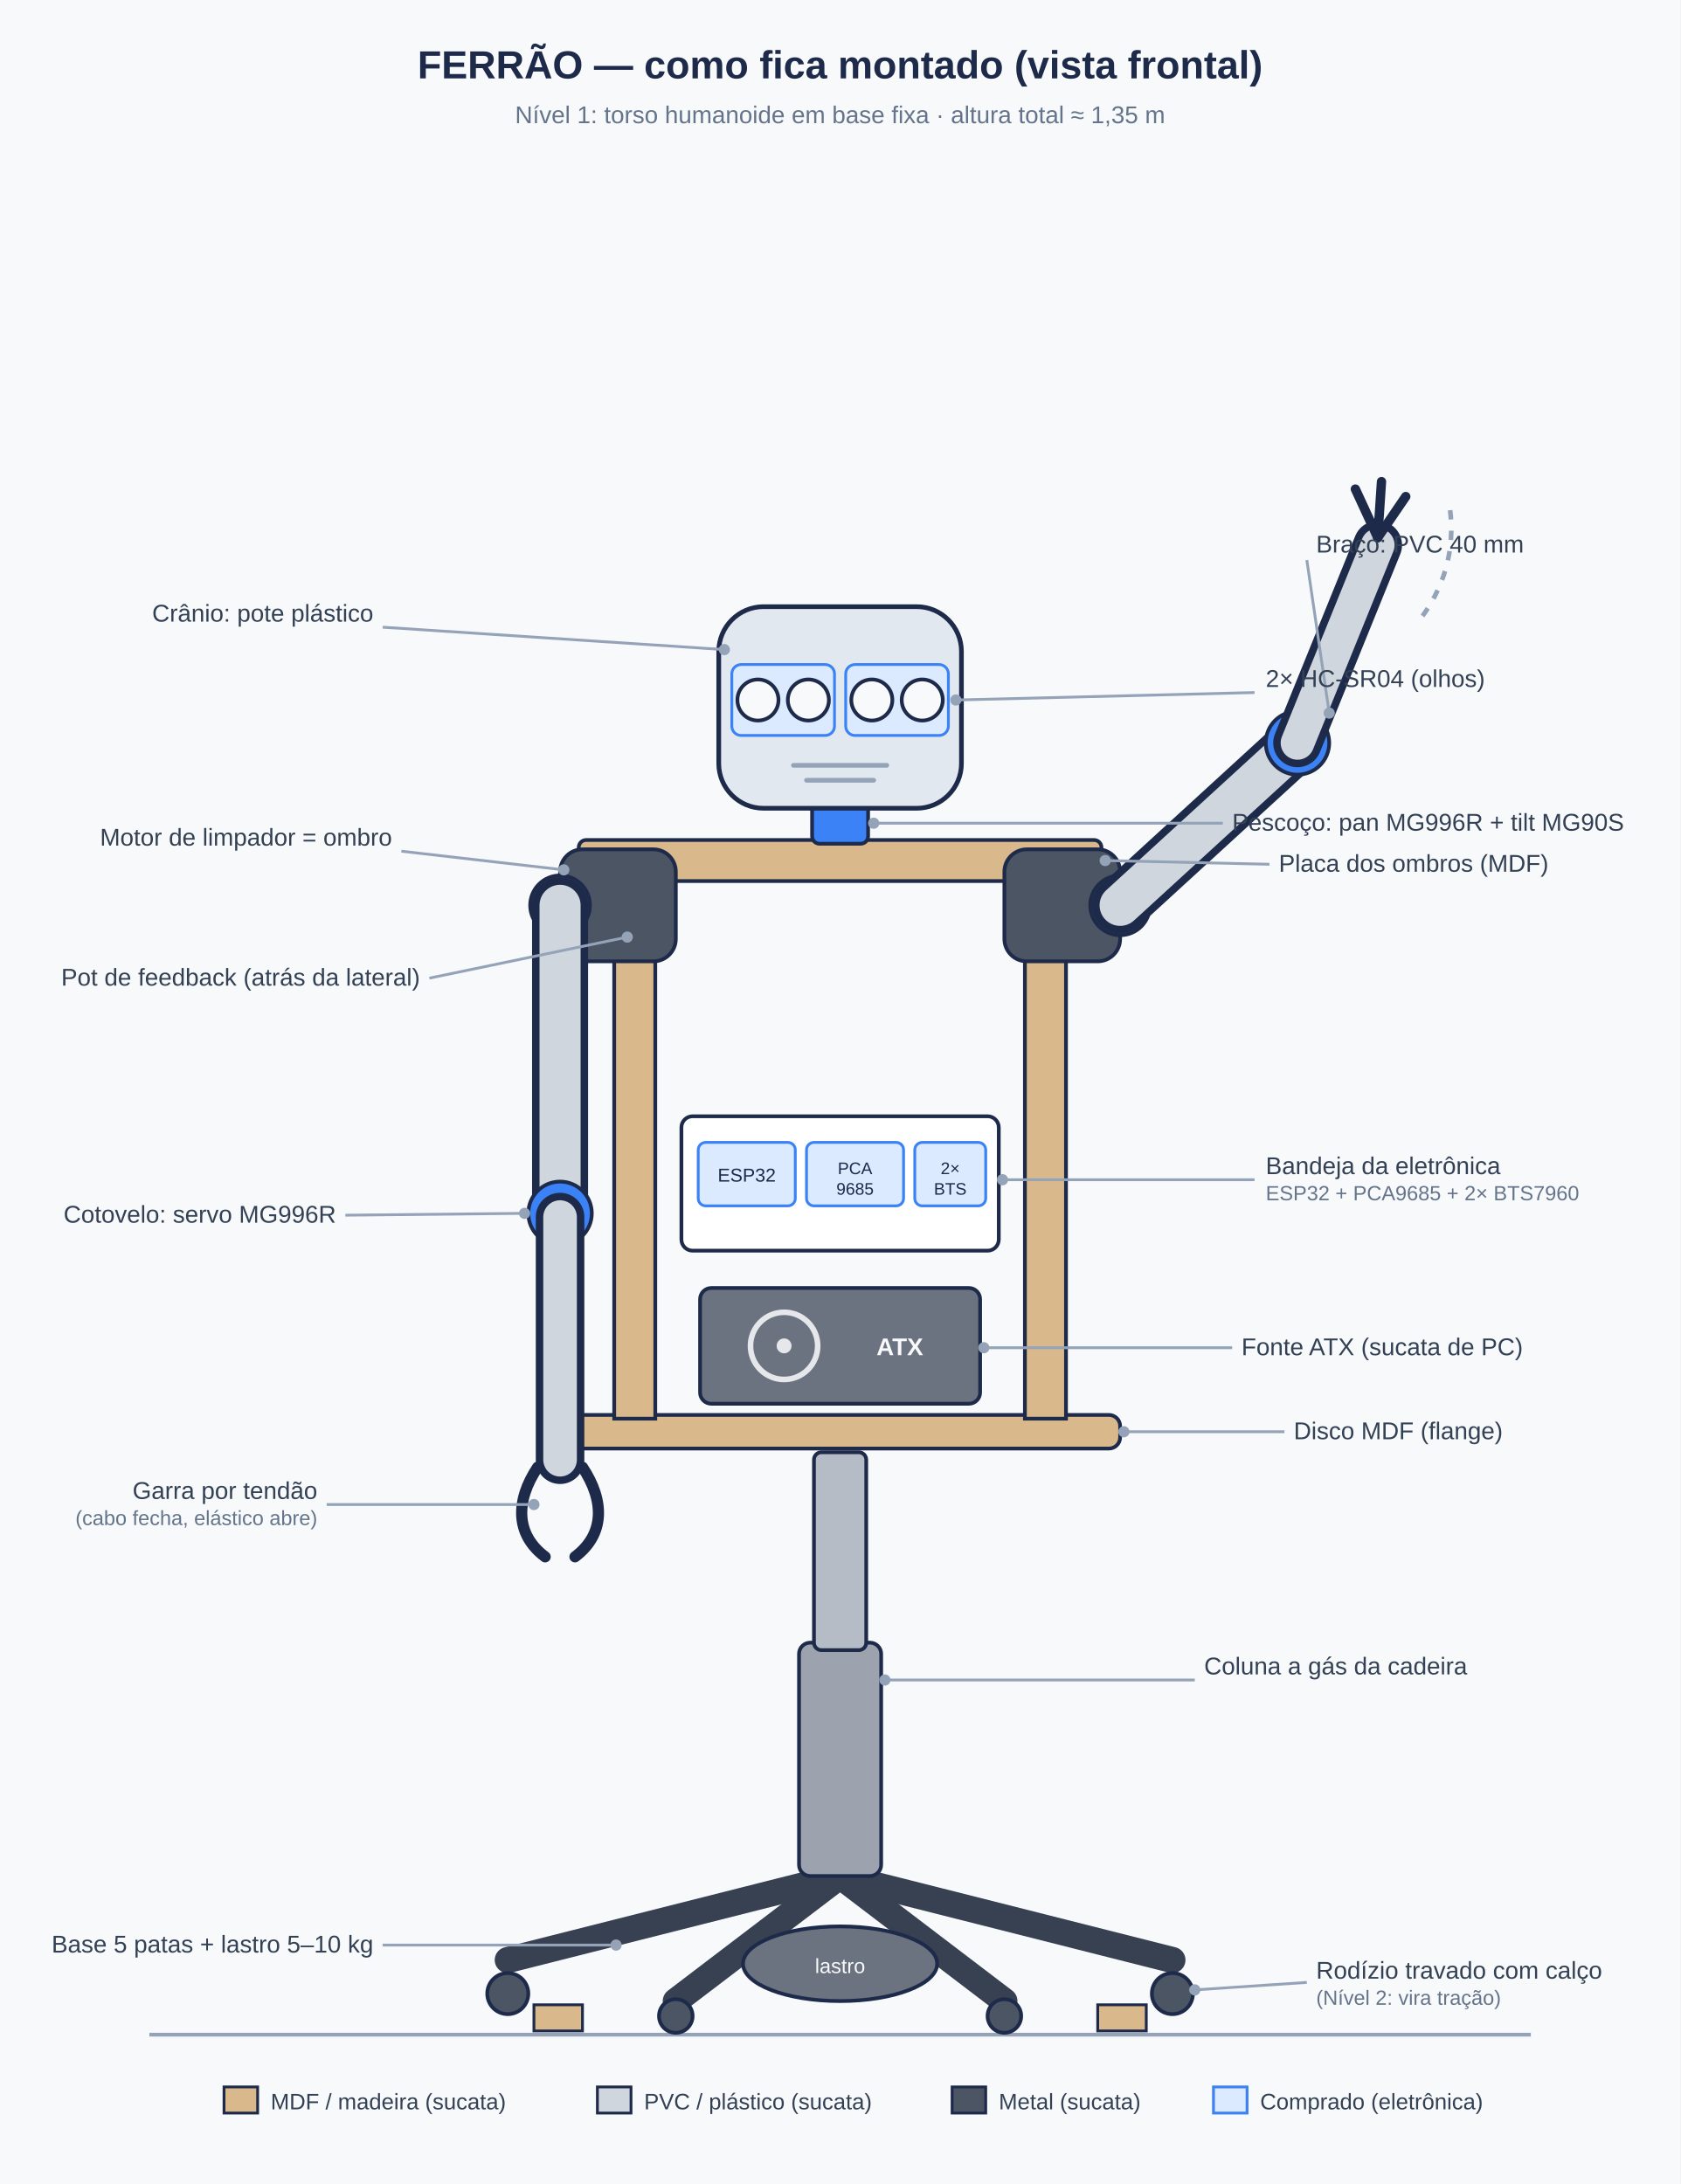
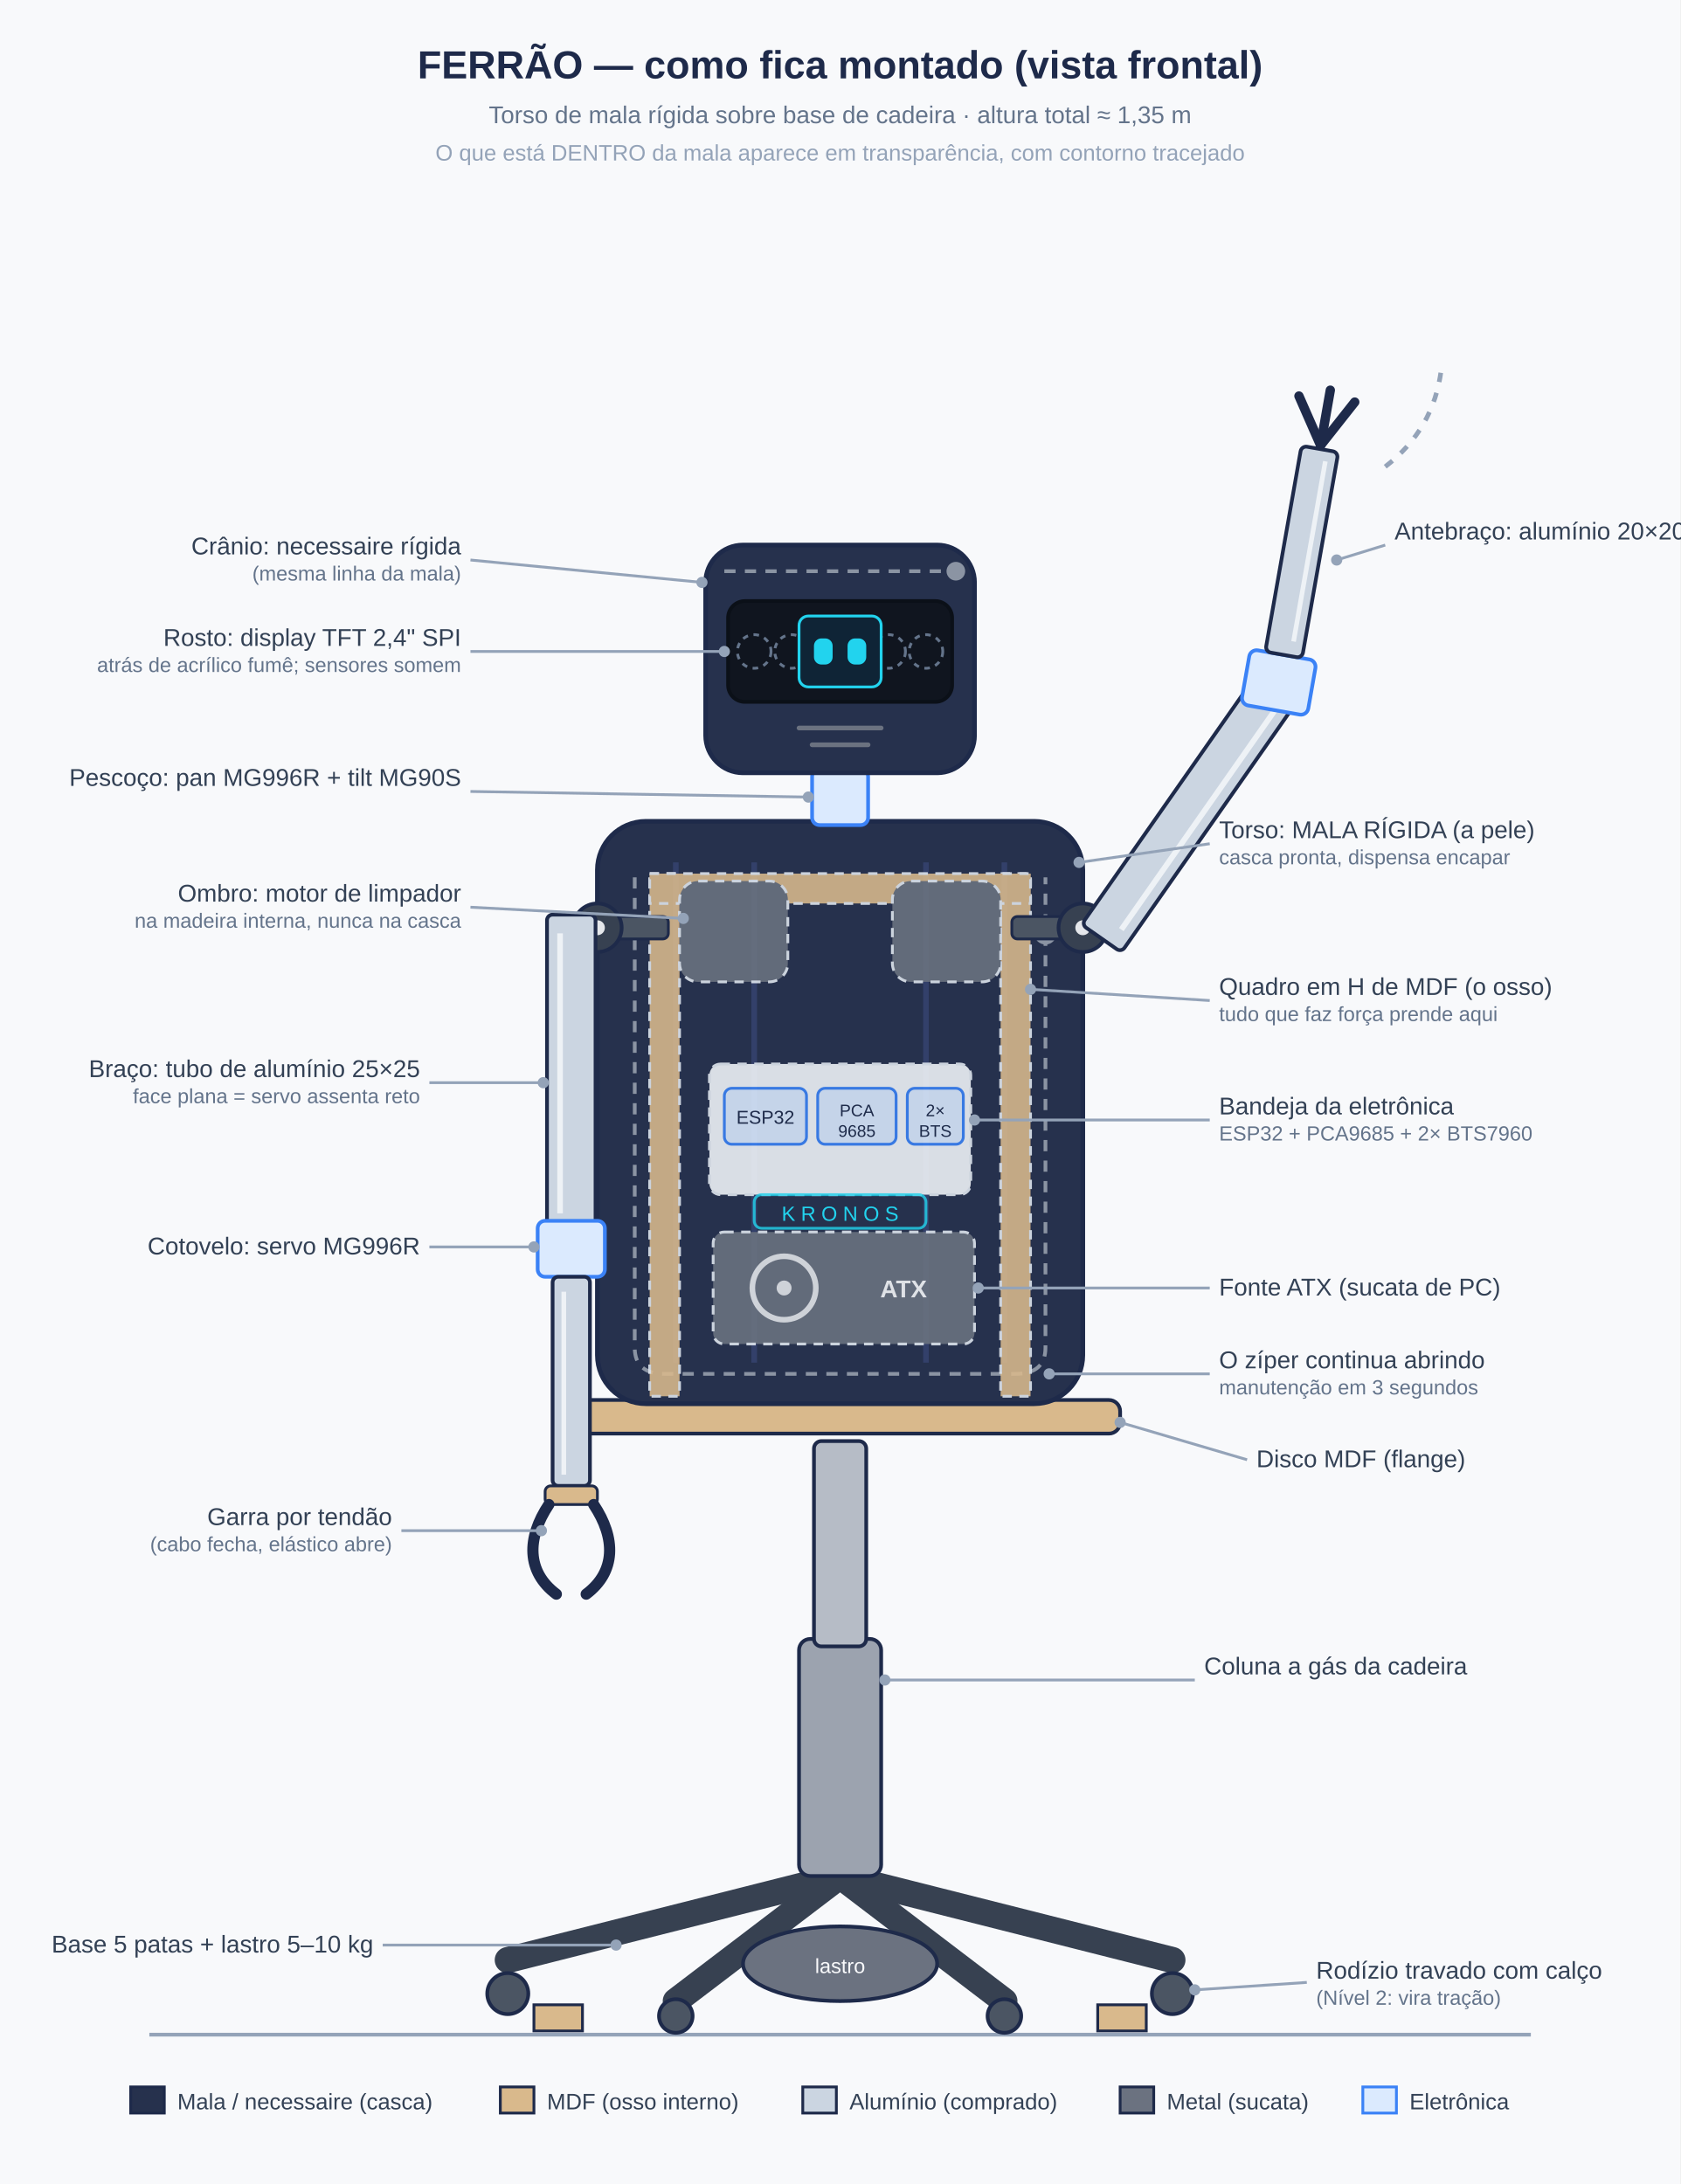
<svg xmlns="http://www.w3.org/2000/svg" viewBox="0 0 900 1170" font-family="Segoe UI, Arial, sans-serif">
  <rect width="900" height="1170" fill="#f8f9fb" />
  <text x="450" y="42" text-anchor="middle" font-size="21" font-weight="bold" fill="#1e2a4a">FERRÃO — como fica montado (vista frontal)</text>
-   <text x="450" y="66" text-anchor="middle" font-size="13" fill="#64748b">Nível 1: torso humanoide em base fixa · altura total ≈ 1,35 m</text>
+   <text x="450" y="66" text-anchor="middle" font-size="13" fill="#64748b">Torso de mala rígida sobre base de cadeira · altura total ≈ 1,35 m</text>
+   <text x="450" y="86" text-anchor="middle" font-size="12" fill="#94a3b8">O que está DENTRO da mala aparece em transparência, com contorno tracejado</text>
  <line x1="80" y1="1090" x2="820" y2="1090" stroke="#94a3b8" stroke-width="2" />
  <g stroke="#374151" stroke-width="14" stroke-linecap="round">
    <line x1="450" y1="1005" x2="272" y2="1050" />
    <line x1="450" y1="1005" x2="628" y2="1050" />
    <line x1="450" y1="1005" x2="362" y2="1072" />
    <line x1="450" y1="1005" x2="538" y2="1072" />
  </g>
  <g fill="#4b5563" stroke="#1e2a4a" stroke-width="2">
    <circle cx="272" cy="1068" r="11" />
    <circle cx="628" cy="1068" r="11" />
    <circle cx="362" cy="1080" r="9" />
    <circle cx="538" cy="1080" r="9" />
  </g>
  <rect x="286" y="1074" width="26" height="14" fill="#d9b98c" stroke="#1e2a4a" stroke-width="1.5" />
  <rect x="588" y="1074" width="26" height="14" fill="#d9b98c" stroke="#1e2a4a" stroke-width="1.5" />
  <ellipse cx="450" cy="1052" rx="52" ry="20" fill="#6b7280" stroke="#1e2a4a" stroke-width="2" />
  <text x="450" y="1057" text-anchor="middle" font-size="11" fill="#f8f9fb">lastro</text>
-   <rect x="428" y="880" width="44" height="125" rx="6" fill="#9ca3af" stroke="#1e2a4a" stroke-width="2" />
-   <rect x="436" y="778" width="28" height="106" rx="4" fill="#b6bcc6" stroke="#1e2a4a" stroke-width="2" />
-   <rect x="300" y="758" width="300" height="18" rx="6" fill="#d9b98c" stroke="#1e2a4a" stroke-width="2" />
-   <rect x="329" y="470" width="22" height="290" fill="#d9b98c" stroke="#1e2a4a" stroke-width="2" />
-   <rect x="549" y="470" width="22" height="290" fill="#d9b98c" stroke="#1e2a4a" stroke-width="2" />
-   <rect x="310" y="450" width="280" height="22" rx="4" fill="#d9b98c" stroke="#1e2a4a" stroke-width="2" />
-   <rect x="375" y="690" width="150" height="62" rx="6" fill="#6b7280" stroke="#1e2a4a" stroke-width="2" />
-   <circle cx="420" cy="721" r="18" fill="none" stroke="#e5e7eb" stroke-width="3" />
-   <circle cx="420" cy="721" r="4" fill="#e5e7eb" />
-   <text x="482" y="726" text-anchor="middle" font-size="13" font-weight="bold" fill="#f8f9fb">ATX</text>
-   <rect x="365" y="598" width="170" height="72" rx="6" fill="#ffffff" stroke="#1e2a4a" stroke-width="2" />
-   <rect x="374" y="612" width="52" height="34" rx="4" fill="#dbeafe" stroke="#3b82f6" stroke-width="1.5" />
-   <text x="400" y="633" text-anchor="middle" font-size="10" fill="#1e2a4a">ESP32</text>
-   <rect x="432" y="612" width="52" height="34" rx="4" fill="#dbeafe" stroke="#3b82f6" stroke-width="1.5" />
-   <text x="458" y="629" text-anchor="middle" font-size="9" fill="#1e2a4a">PCA</text>
-   <text x="458" y="640" text-anchor="middle" font-size="9" fill="#1e2a4a">9685</text>
-   <rect x="490" y="612" width="38" height="34" rx="4" fill="#dbeafe" stroke="#3b82f6" stroke-width="1.5" />
-   <text x="509" y="629" text-anchor="middle" font-size="9" fill="#1e2a4a">2×</text>
-   <text x="509" y="640" text-anchor="middle" font-size="9" fill="#1e2a4a">BTS</text>
-   <rect x="300" y="455" width="62" height="60" rx="12" fill="#4b5563" stroke="#1e2a4a" stroke-width="2" />
-   <rect x="538" y="455" width="62" height="60" rx="12" fill="#4b5563" stroke="#1e2a4a" stroke-width="2" />
-   <circle cx="300" cy="485" r="16" fill="#374151" stroke="#1e2a4a" stroke-width="2" />
-   <circle cx="300" cy="485" r="5" fill="#e5e7eb" />
-   <circle cx="600" cy="485" r="16" fill="#374151" stroke="#1e2a4a" stroke-width="2" />
-   <circle cx="600" cy="485" r="5" fill="#e5e7eb" />
-   <line x1="300" y1="485" x2="300" y2="648" stroke="#1e2a4a" stroke-width="30" stroke-linecap="round" />
-   <line x1="300" y1="485" x2="300" y2="648" stroke="#cfd6dd" stroke-width="22" stroke-linecap="round" />
-   <circle cx="300" cy="650" r="17" fill="#3b82f6" stroke="#1e2a4a" stroke-width="2" />
-   <line x1="300" y1="652" x2="300" y2="782" stroke="#1e2a4a" stroke-width="26" stroke-linecap="round" />
-   <line x1="300" y1="652" x2="300" y2="782" stroke="#cfd6dd" stroke-width="18" stroke-linecap="round" />
-   <path d="M 288 786 C 276 804 276 822 292 834" fill="none" stroke="#1e2a4a" stroke-width="6" stroke-linecap="round" />
-   <path d="M 312 786 C 324 804 324 822 308 834" fill="none" stroke="#1e2a4a" stroke-width="6" stroke-linecap="round" />
-   <line x1="600" y1="485" x2="695" y2="398" stroke="#1e2a4a" stroke-width="30" stroke-linecap="round" />
-   <line x1="600" y1="485" x2="695" y2="398" stroke="#cfd6dd" stroke-width="22" stroke-linecap="round" />
-   <circle cx="695" cy="398" r="17" fill="#3b82f6" stroke="#1e2a4a" stroke-width="2" />
-   <line x1="695" y1="398" x2="738" y2="292" stroke="#1e2a4a" stroke-width="26" stroke-linecap="round" />
-   <line x1="695" y1="398" x2="738" y2="292" stroke="#cfd6dd" stroke-width="18" stroke-linecap="round" />
-   <g stroke="#1e2a4a" stroke-width="5" stroke-linecap="round">
-     <line x1="738" y1="288" x2="726" y2="262" />
-     <line x1="738" y1="288" x2="740" y2="258" />
-     <line x1="738" y1="288" x2="753" y2="266" />
+   <rect x="428" y="878" width="44" height="127" rx="6" fill="#9ca3af" stroke="#1e2a4a" stroke-width="2" />
+   <rect x="436" y="772" width="28" height="110" rx="4" fill="#b6bcc6" stroke="#1e2a4a" stroke-width="2" />
+   <rect x="300" y="750" width="300" height="18" rx="6" fill="#d9b98c" stroke="#1e2a4a" stroke-width="2" />
+   <rect x="320" y="440" width="260" height="312" rx="26" fill="#26314d" stroke="#1e2a4a" stroke-width="2.5" />
+   <g stroke="#33406a" stroke-width="3">
+     <line x1="362" y1="462" x2="362" y2="730" />
+     <line x1="404" y1="462" x2="404" y2="730" />
+     <line x1="496" y1="462" x2="496" y2="730" />
+     <line x1="538" y1="462" x2="538" y2="730" />
  </g>
-   <path d="M 762 330 q 20 -28 14 -62" fill="none" stroke="#94a3b8" stroke-width="2.5" stroke-dasharray="5 6" />
-   <rect x="435" y="430" width="30" height="22" rx="4" fill="#3b82f6" stroke="#1e2a4a" stroke-width="2" />
-   <rect x="385" y="325" width="130" height="108" rx="24" fill="#e2e8f0" stroke="#1e2a4a" stroke-width="2.5" />
-   <rect x="392" y="356" width="55" height="38" rx="5" fill="#dbeafe" stroke="#3b82f6" stroke-width="1.5" />
-   <rect x="453" y="356" width="55" height="38" rx="5" fill="#dbeafe" stroke="#3b82f6" stroke-width="1.5" />
-   <g fill="#f8f9fb" stroke="#1e2a4a" stroke-width="2">
-     <circle cx="406" cy="375" r="11" />
-     <circle cx="433" cy="375" r="11" />
-     <circle cx="467" cy="375" r="11" />
-     <circle cx="494" cy="375" r="11" />
+   <path d="M 340 470 L 340 722 Q 340 736 356 736 L 544 736 Q 560 736 560 722 L 560 470" fill="none" stroke="#8b94a3" stroke-width="2" stroke-dasharray="6 5" />
+   <circle cx="560" cy="500" r="6" fill="#8b94a3" />
+   <g opacity="0.88">
+     <g fill="#d9b98c" stroke="#e2e8f0" stroke-width="1.5" stroke-dasharray="5 4">
+       <rect x="348" y="468" width="16" height="280" />
+       <rect x="536" y="468" width="16" height="280" />
+       <rect x="348" y="468" width="204" height="16" />
+     </g>
+     <g fill="#6b7280" stroke="#e2e8f0" stroke-width="1.5" stroke-dasharray="5 4">
+       <rect x="364" y="472" width="58" height="54" rx="10" />
+       <rect x="478" y="472" width="58" height="54" rx="10" />
+     </g>
+     <rect x="380" y="570" width="140" height="70" rx="6" fill="#f1f5f9" stroke="#e2e8f0" stroke-width="1.5" stroke-dasharray="5 4" />
+     <rect x="388" y="583" width="44" height="30" rx="4" fill="#dbeafe" stroke="#3b82f6" stroke-width="1.5" />
+     <text x="410" y="602" text-anchor="middle" font-size="10" fill="#1e2a4a">ESP32</text>
+     <rect x="438" y="583" width="42" height="30" rx="4" fill="#dbeafe" stroke="#3b82f6" stroke-width="1.5" />
+     <text x="459" y="598" text-anchor="middle" font-size="9" fill="#1e2a4a">PCA</text>
+     <text x="459" y="609" text-anchor="middle" font-size="9" fill="#1e2a4a">9685</text>
+     <rect x="486" y="583" width="30" height="30" rx="4" fill="#dbeafe" stroke="#3b82f6" stroke-width="1.5" />
+     <text x="501" y="598" text-anchor="middle" font-size="9" fill="#1e2a4a">2×</text>
+     <text x="501" y="609" text-anchor="middle" font-size="9" fill="#1e2a4a">BTS</text>
+     <rect x="382" y="660" width="140" height="60" rx="6" fill="#6b7280" stroke="#e2e8f0" stroke-width="1.5" stroke-dasharray="5 4" />
+     <circle cx="420" cy="690" r="17" fill="none" stroke="#e5e7eb" stroke-width="3" />
+     <circle cx="420" cy="690" r="4" fill="#e5e7eb" />
+     <text x="484" y="695" text-anchor="middle" font-size="13" font-weight="bold" fill="#f8f9fb">ATX</text>
  </g>
-   <g stroke="#94a3b8" stroke-width="2.5" stroke-linecap="round">
-     <line x1="425" y1="410" x2="475" y2="410" />
-     <line x1="432" y1="418" x2="468" y2="418" />
+   <rect x="404" y="640" width="92" height="18" rx="4" fill="none" stroke="#22d3ee" stroke-width="1.5" opacity="0.8" />
+   <text x="450" y="654" text-anchor="middle" font-size="11" fill="#22d3ee" letter-spacing="3">KRONOS</text>
+   <rect x="306" y="491" width="52" height="12" rx="3" fill="#4b5563" stroke="#1e2a4a" stroke-width="1.5" />
+   <rect x="542" y="491" width="52" height="12" rx="3" fill="#4b5563" stroke="#1e2a4a" stroke-width="1.5" />
+   <circle cx="320" cy="497" r="13" fill="#374151" stroke="#1e2a4a" stroke-width="2" />
+   <circle cx="320" cy="497" r="4" fill="#e5e7eb" />
+   <circle cx="580" cy="497" r="13" fill="#374151" stroke="#1e2a4a" stroke-width="2" />
+   <circle cx="580" cy="497" r="4" fill="#e5e7eb" />
+   <rect x="293" y="490" width="26" height="168" rx="3" fill="#cbd5e1" stroke="#1e2a4a" stroke-width="2" />
+   <line x1="300" y1="500" x2="300" y2="650" stroke="#eef2f6" stroke-width="3" />
+   <rect x="288" y="654" width="36" height="30" rx="4" fill="#dbeafe" stroke="#3b82f6" stroke-width="2" />
+   <rect x="296" y="684" width="20" height="112" rx="3" fill="#cbd5e1" stroke="#1e2a4a" stroke-width="2" />
+   <line x1="302" y1="692" x2="302" y2="790" stroke="#eef2f6" stroke-width="2.5" />
+   <rect x="292" y="796" width="28" height="10" rx="3" fill="#d9b98c" stroke="#1e2a4a" stroke-width="1.5" />
+   <path d="M 294 806 C 282 824 282 842 298 854" fill="none" stroke="#1e2a4a" stroke-width="6" stroke-linecap="round" />
+   <path d="M 318 806 C 330 824 330 842 314 854" fill="none" stroke="#1e2a4a" stroke-width="6" stroke-linecap="round" />
+   <g transform="rotate(-145 594 497)">
+     <rect x="581" y="490" width="26" height="168" rx="3" fill="#cbd5e1" stroke="#1e2a4a" stroke-width="2" />
+     <line x1="588" y1="500" x2="588" y2="650" stroke="#eef2f6" stroke-width="3" />
+     <g transform="rotate(-25 594 655)">
+       <rect x="576" y="642" width="36" height="30" rx="4" fill="#dbeafe" stroke="#3b82f6" stroke-width="2" />
+       <rect x="584" y="672" width="20" height="112" rx="3" fill="#cbd5e1" stroke="#1e2a4a" stroke-width="2" />
+       <line x1="590" y1="680" x2="590" y2="778" stroke="#eef2f6" stroke-width="2.5" />
+       <g stroke="#1e2a4a" stroke-width="5" stroke-linecap="round">
+         <line x1="594" y1="786" x2="580" y2="812" />
+         <line x1="594" y1="786" x2="594" y2="816" />
+         <line x1="594" y1="786" x2="610" y2="810" />
+       </g>
+     </g>
+   </g>
+   <path d="M 742 250 q 26 -20 30 -52" fill="none" stroke="#94a3b8" stroke-width="2.5" stroke-dasharray="5 6" />
+   <rect x="435" y="412" width="30" height="30" rx="4" fill="#dbeafe" stroke="#3b82f6" stroke-width="2" />
+   <rect x="378" y="292" width="144" height="122" rx="20" fill="#26314d" stroke="#1e2a4a" stroke-width="2.5" />
+   <path d="M 388 306 L 512 306" fill="none" stroke="#8b94a3" stroke-width="2" stroke-dasharray="6 5" />
+   <circle cx="512" cy="306" r="5" fill="#8b94a3" />
+   <rect x="390" y="322" width="120" height="54" rx="9" fill="#10151f" stroke="#0b1018" stroke-width="2" />
+   <g fill="none" stroke="#64748b" stroke-width="1.5" stroke-dasharray="3 3">
+     <circle cx="404" cy="349" r="9" />
+     <circle cx="424" cy="349" r="9" />
+     <circle cx="476" cy="349" r="9" />
+     <circle cx="496" cy="349" r="9" />
+   </g>
+   <rect x="428" y="330" width="44" height="38" rx="5" fill="#0f2436" stroke="#22d3ee" stroke-width="1.5" />
+   <g fill="#22d3ee">
+     <rect x="436" y="342" width="10" height="14" rx="4" />
+     <rect x="454" y="342" width="10" height="14" rx="4" />
+   </g>
+   <g stroke="#6b7280" stroke-width="2.5" stroke-linecap="round">
+     <line x1="428" y1="390" x2="472" y2="390" />
+     <line x1="435" y1="399" x2="465" y2="399" />
  </g>
  <g stroke="#94a3b8" stroke-width="1.5">
-     <line x1="205" y1="336" x2="388" y2="348" />
-     <line x1="215" y1="456" x2="302" y2="466" />
-     <line x1="230" y1="524" x2="336" y2="502" />
-     <line x1="185" y1="651" x2="281" y2="650" />
-     <line x1="175" y1="806" x2="286" y2="806" />
+     <line x1="252" y1="300" x2="376" y2="312" />
+     <line x1="252" y1="349" x2="388" y2="349" />
+     <line x1="252" y1="424" x2="433" y2="427" />
+     <line x1="252" y1="486" x2="366" y2="492" />
+     <line x1="230" y1="580" x2="291" y2="580" />
+     <line x1="230" y1="668" x2="286" y2="668" />
+     <line x1="215" y1="820" x2="290" y2="820" />
    <line x1="205" y1="1042" x2="330" y2="1042" />
-     <line x1="700" y1="300" x2="712" y2="382" />
-     <line x1="672" y1="371" x2="512" y2="375" />
-     <line x1="655" y1="441" x2="468" y2="441" />
-     <line x1="680" y1="463" x2="592" y2="461" />
-     <line x1="672" y1="632" x2="537" y2="632" />
-     <line x1="660" y1="722" x2="527" y2="722" />
-     <line x1="688" y1="767" x2="602" y2="767" />
+     <line x1="742" y1="292" x2="716" y2="300" />
+     <line x1="648" y1="452" x2="578" y2="462" />
+     <line x1="648" y1="536" x2="552" y2="530" />
+     <line x1="648" y1="600" x2="522" y2="600" />
+     <line x1="648" y1="690" x2="524" y2="690" />
+     <line x1="648" y1="736" x2="562" y2="736" />
+     <line x1="668" y1="782" x2="600" y2="762" />
    <line x1="640" y1="900" x2="474" y2="900" />
    <line x1="700" y1="1062" x2="640" y2="1066" />
  </g>
  <g fill="#94a3b8">
-     <circle cx="388" cy="348" r="3" />
-     <circle cx="302" cy="466" r="3" />
-     <circle cx="336" cy="502" r="3" />
-     <circle cx="281" cy="650" r="3" />
-     <circle cx="286" cy="806" r="3" />
+     <circle cx="376" cy="312" r="3" />
+     <circle cx="388" cy="349" r="3" />
+     <circle cx="433" cy="427" r="3" />
+     <circle cx="366" cy="492" r="3" />
+     <circle cx="291" cy="580" r="3" />
+     <circle cx="286" cy="668" r="3" />
+     <circle cx="290" cy="820" r="3" />
    <circle cx="330" cy="1042" r="3" />
-     <circle cx="712" cy="382" r="3" />
-     <circle cx="512" cy="375" r="3" />
-     <circle cx="468" cy="441" r="3" />
-     <circle cx="592" cy="461" r="3" />
-     <circle cx="537" cy="632" r="3" />
-     <circle cx="527" cy="722" r="3" />
-     <circle cx="602" cy="767" r="3" />
+     <circle cx="716" cy="300" r="3" />
+     <circle cx="578" cy="462" r="3" />
+     <circle cx="552" cy="530" r="3" />
+     <circle cx="522" cy="600" r="3" />
+     <circle cx="524" cy="690" r="3" />
+     <circle cx="562" cy="736" r="3" />
+     <circle cx="600" cy="762" r="3" />
    <circle cx="474" cy="900" r="3" />
    <circle cx="640" cy="1066" r="3" />
  </g>
  <g font-size="13" fill="#334155">
-     <text x="200" y="333" text-anchor="end">Crânio: pote plástico</text>
-     <text x="210" y="453" text-anchor="end">Motor de limpador = ombro</text>
-     <text x="225" y="528" text-anchor="end">Pot de feedback (atrás da lateral)</text>
-     <text x="180" y="655" text-anchor="end">Cotovelo: servo MG996R</text>
-     <text x="170" y="803" text-anchor="end">Garra por tendão</text>
-     <text x="170" y="817" text-anchor="end" font-size="11" fill="#64748b">(cabo fecha, elástico abre)</text>
+     <text x="247" y="297" text-anchor="end">Crânio: necessaire rígida</text>
+     <text x="247" y="311" text-anchor="end" font-size="11" fill="#64748b">(mesma linha da mala)</text>
+     <text x="247" y="346" text-anchor="end">Rosto: display TFT 2,4" SPI</text>
+     <text x="247" y="360" text-anchor="end" font-size="11" fill="#64748b">atrás de acrílico fumê; sensores somem</text>
+     <text x="247" y="421" text-anchor="end">Pescoço: pan MG996R + tilt MG90S</text>
+     <text x="247" y="483" text-anchor="end">Ombro: motor de limpador</text>
+     <text x="247" y="497" text-anchor="end" font-size="11" fill="#64748b">na madeira interna, nunca na casca</text>
+     <text x="225" y="577" text-anchor="end">Braço: tubo de alumínio 25×25</text>
+     <text x="225" y="591" text-anchor="end" font-size="11" fill="#64748b">face plana = servo assenta reto</text>
+     <text x="225" y="672" text-anchor="end">Cotovelo: servo MG996R</text>
+     <text x="210" y="817" text-anchor="end">Garra por tendão</text>
+     <text x="210" y="831" text-anchor="end" font-size="11" fill="#64748b">(cabo fecha, elástico abre)</text>
    <text x="200" y="1046" text-anchor="end">Base 5 patas + lastro 5–10 kg</text>
-     <text x="705" y="296" text-anchor="start">Braço: PVC 40 mm</text>
-     <text x="678" y="368" text-anchor="start">2× HC-SR04 (olhos)</text>
-     <text x="660" y="445" text-anchor="start">Pescoço: pan MG996R + tilt MG90S</text>
-     <text x="685" y="467" text-anchor="start">Placa dos ombros (MDF)</text>
-     <text x="678" y="629" text-anchor="start">Bandeja da eletrônica</text>
-     <text x="678" y="643" text-anchor="start" font-size="11" fill="#64748b">ESP32 + PCA9685 + 2× BTS7960</text>
-     <text x="665" y="726" text-anchor="start">Fonte ATX (sucata de PC)</text>
-     <text x="693" y="771" text-anchor="start">Disco MDF (flange)</text>
+     <text x="747" y="289" text-anchor="start">Antebraço: alumínio 20×20</text>
+     <text x="653" y="449" text-anchor="start">Torso: MALA RÍGIDA (a pele)</text>
+     <text x="653" y="463" text-anchor="start" font-size="11" fill="#64748b">casca pronta, dispensa encapar</text>
+     <text x="653" y="533" text-anchor="start">Quadro em H de MDF (o osso)</text>
+     <text x="653" y="547" text-anchor="start" font-size="11" fill="#64748b">tudo que faz força prende aqui</text>
+     <text x="653" y="597" text-anchor="start">Bandeja da eletrônica</text>
+     <text x="653" y="611" text-anchor="start" font-size="11" fill="#64748b">ESP32 + PCA9685 + 2× BTS7960</text>
+     <text x="653" y="694" text-anchor="start">Fonte ATX (sucata de PC)</text>
+     <text x="653" y="733" text-anchor="start">O zíper continua abrindo</text>
+     <text x="653" y="747" text-anchor="start" font-size="11" fill="#64748b">manutenção em 3 segundos</text>
+     <text x="673" y="786" text-anchor="start">Disco MDF (flange)</text>
    <text x="645" y="897" text-anchor="start">Coluna a gás da cadeira</text>
    <text x="705" y="1060" text-anchor="start">Rodízio travado com calço</text>
    <text x="705" y="1074" text-anchor="start" font-size="11" fill="#64748b">(Nível 2: vira tração)</text>
  </g>
  <g font-size="12" fill="#334155">
-     <rect x="120" y="1118" width="18" height="14" fill="#d9b98c" stroke="#1e2a4a" stroke-width="1.5" />
-     <text x="145" y="1130">MDF / madeira (sucata)</text>
-     <rect x="320" y="1118" width="18" height="14" fill="#cfd6dd" stroke="#1e2a4a" stroke-width="1.5" />
-     <text x="345" y="1130">PVC / plástico (sucata)</text>
-     <rect x="510" y="1118" width="18" height="14" fill="#4b5563" stroke="#1e2a4a" stroke-width="1.5" />
-     <text x="535" y="1130">Metal (sucata)</text>
-     <rect x="650" y="1118" width="18" height="14" fill="#dbeafe" stroke="#3b82f6" stroke-width="1.5" />
-     <text x="675" y="1130">Comprado (eletrônica)</text>
+     <rect x="70" y="1118" width="18" height="14" fill="#26314d" stroke="#1e2a4a" stroke-width="1.5" />
+     <text x="95" y="1130">Mala / necessaire (casca)</text>
+     <rect x="268" y="1118" width="18" height="14" fill="#d9b98c" stroke="#1e2a4a" stroke-width="1.5" />
+     <text x="293" y="1130">MDF (osso interno)</text>
+     <rect x="430" y="1118" width="18" height="14" fill="#cbd5e1" stroke="#1e2a4a" stroke-width="1.5" />
+     <text x="455" y="1130">Alumínio (comprado)</text>
+     <rect x="600" y="1118" width="18" height="14" fill="#6b7280" stroke="#1e2a4a" stroke-width="1.5" />
+     <text x="625" y="1130">Metal (sucata)</text>
+     <rect x="730" y="1118" width="18" height="14" fill="#dbeafe" stroke="#3b82f6" stroke-width="1.5" />
+     <text x="755" y="1130">Eletrônica</text>
  </g>
</svg>
